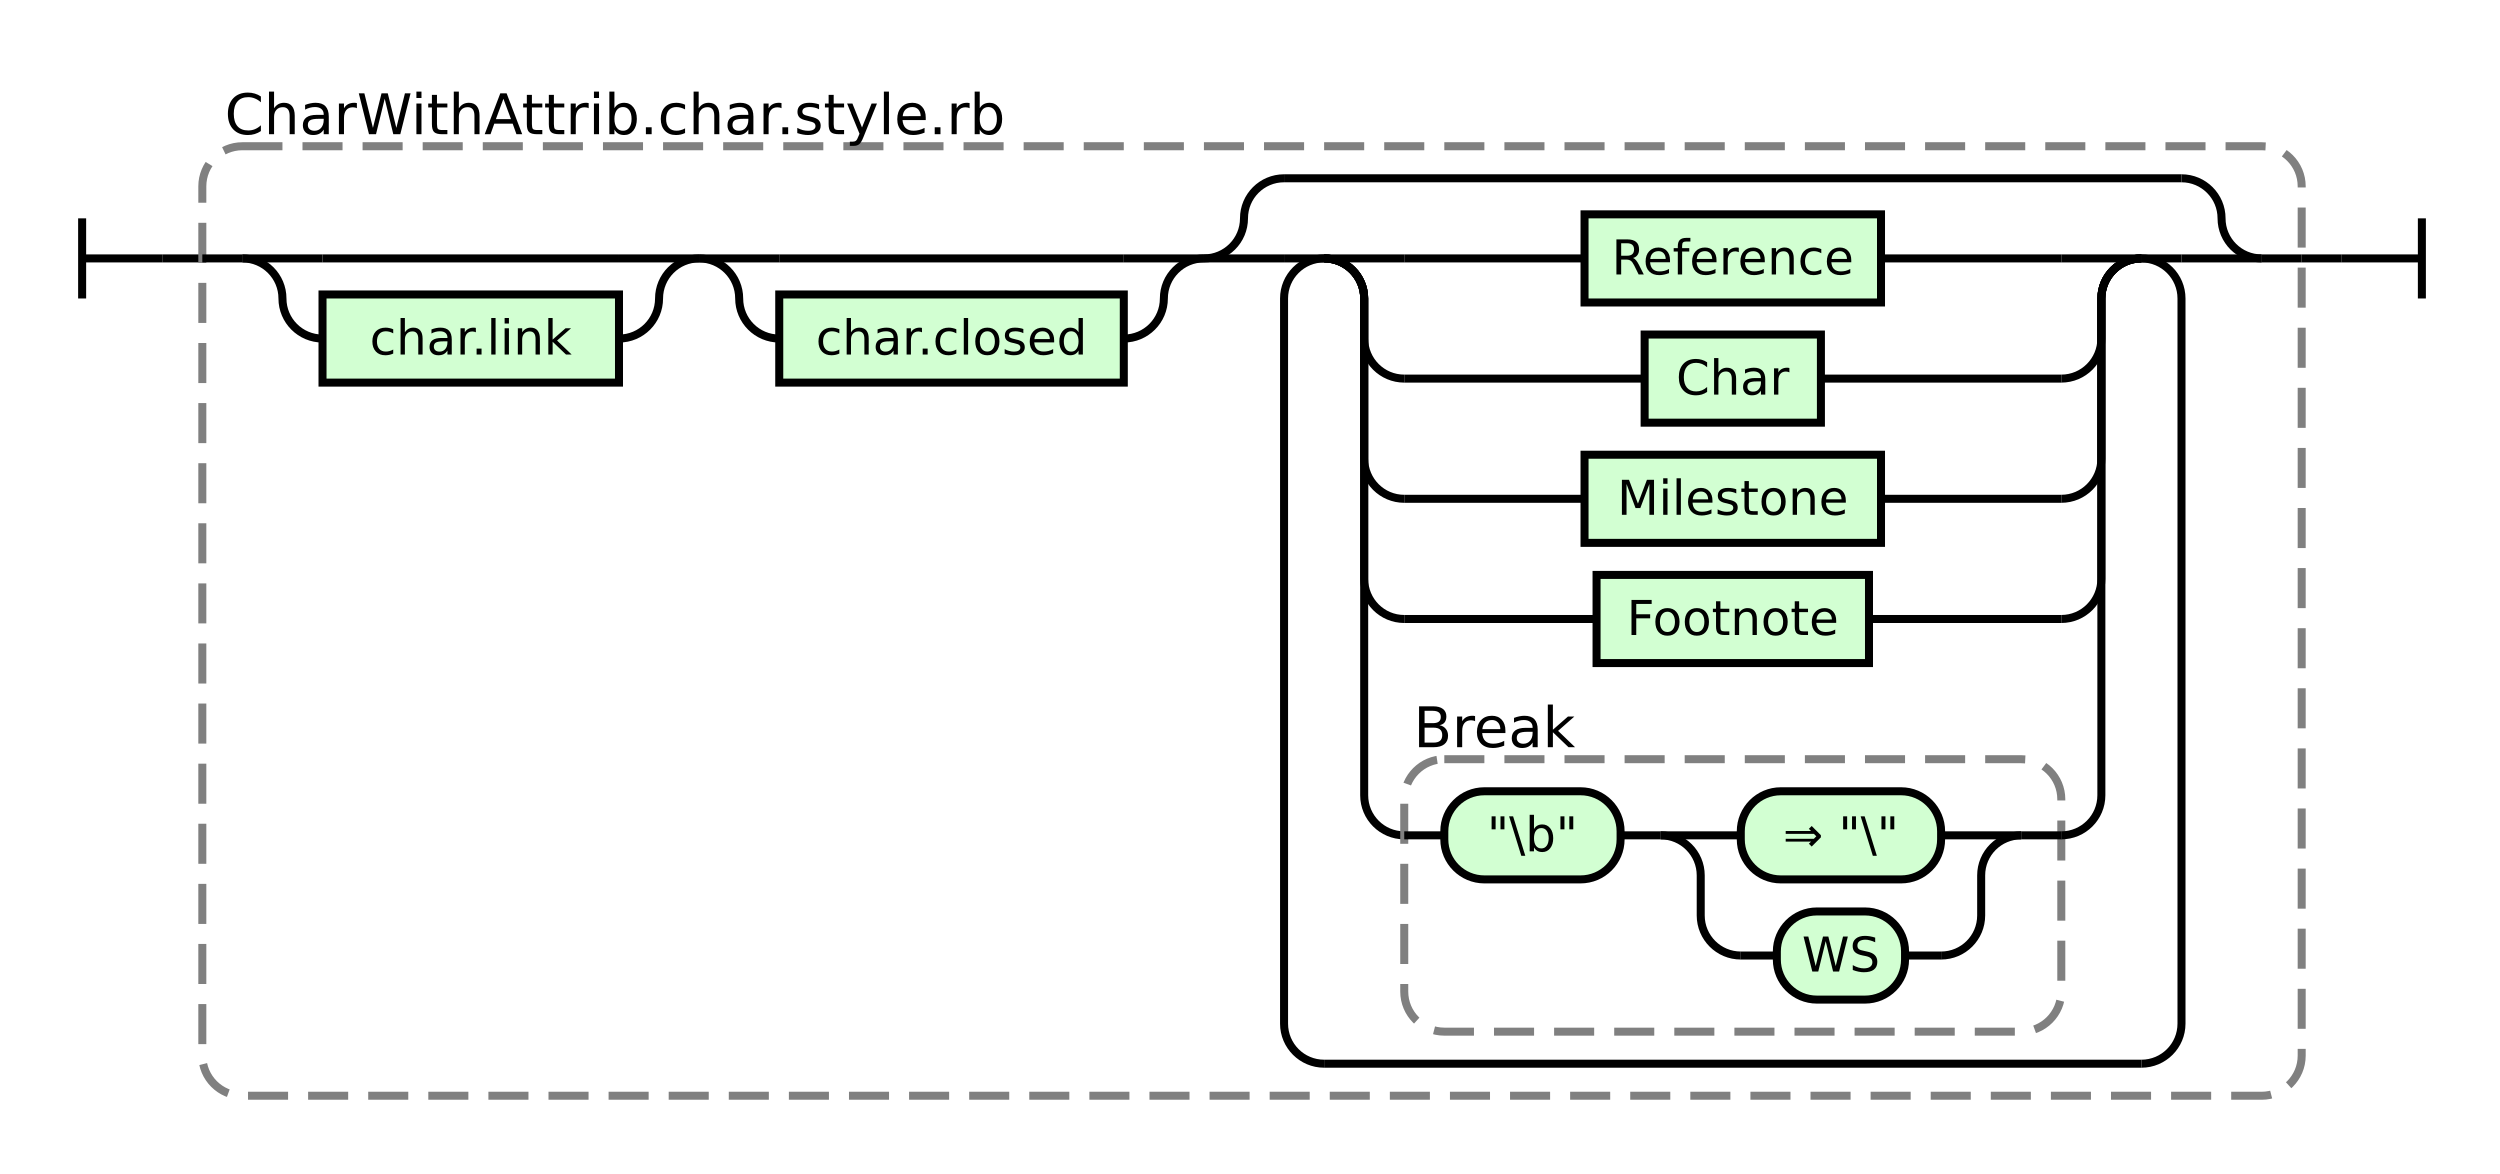
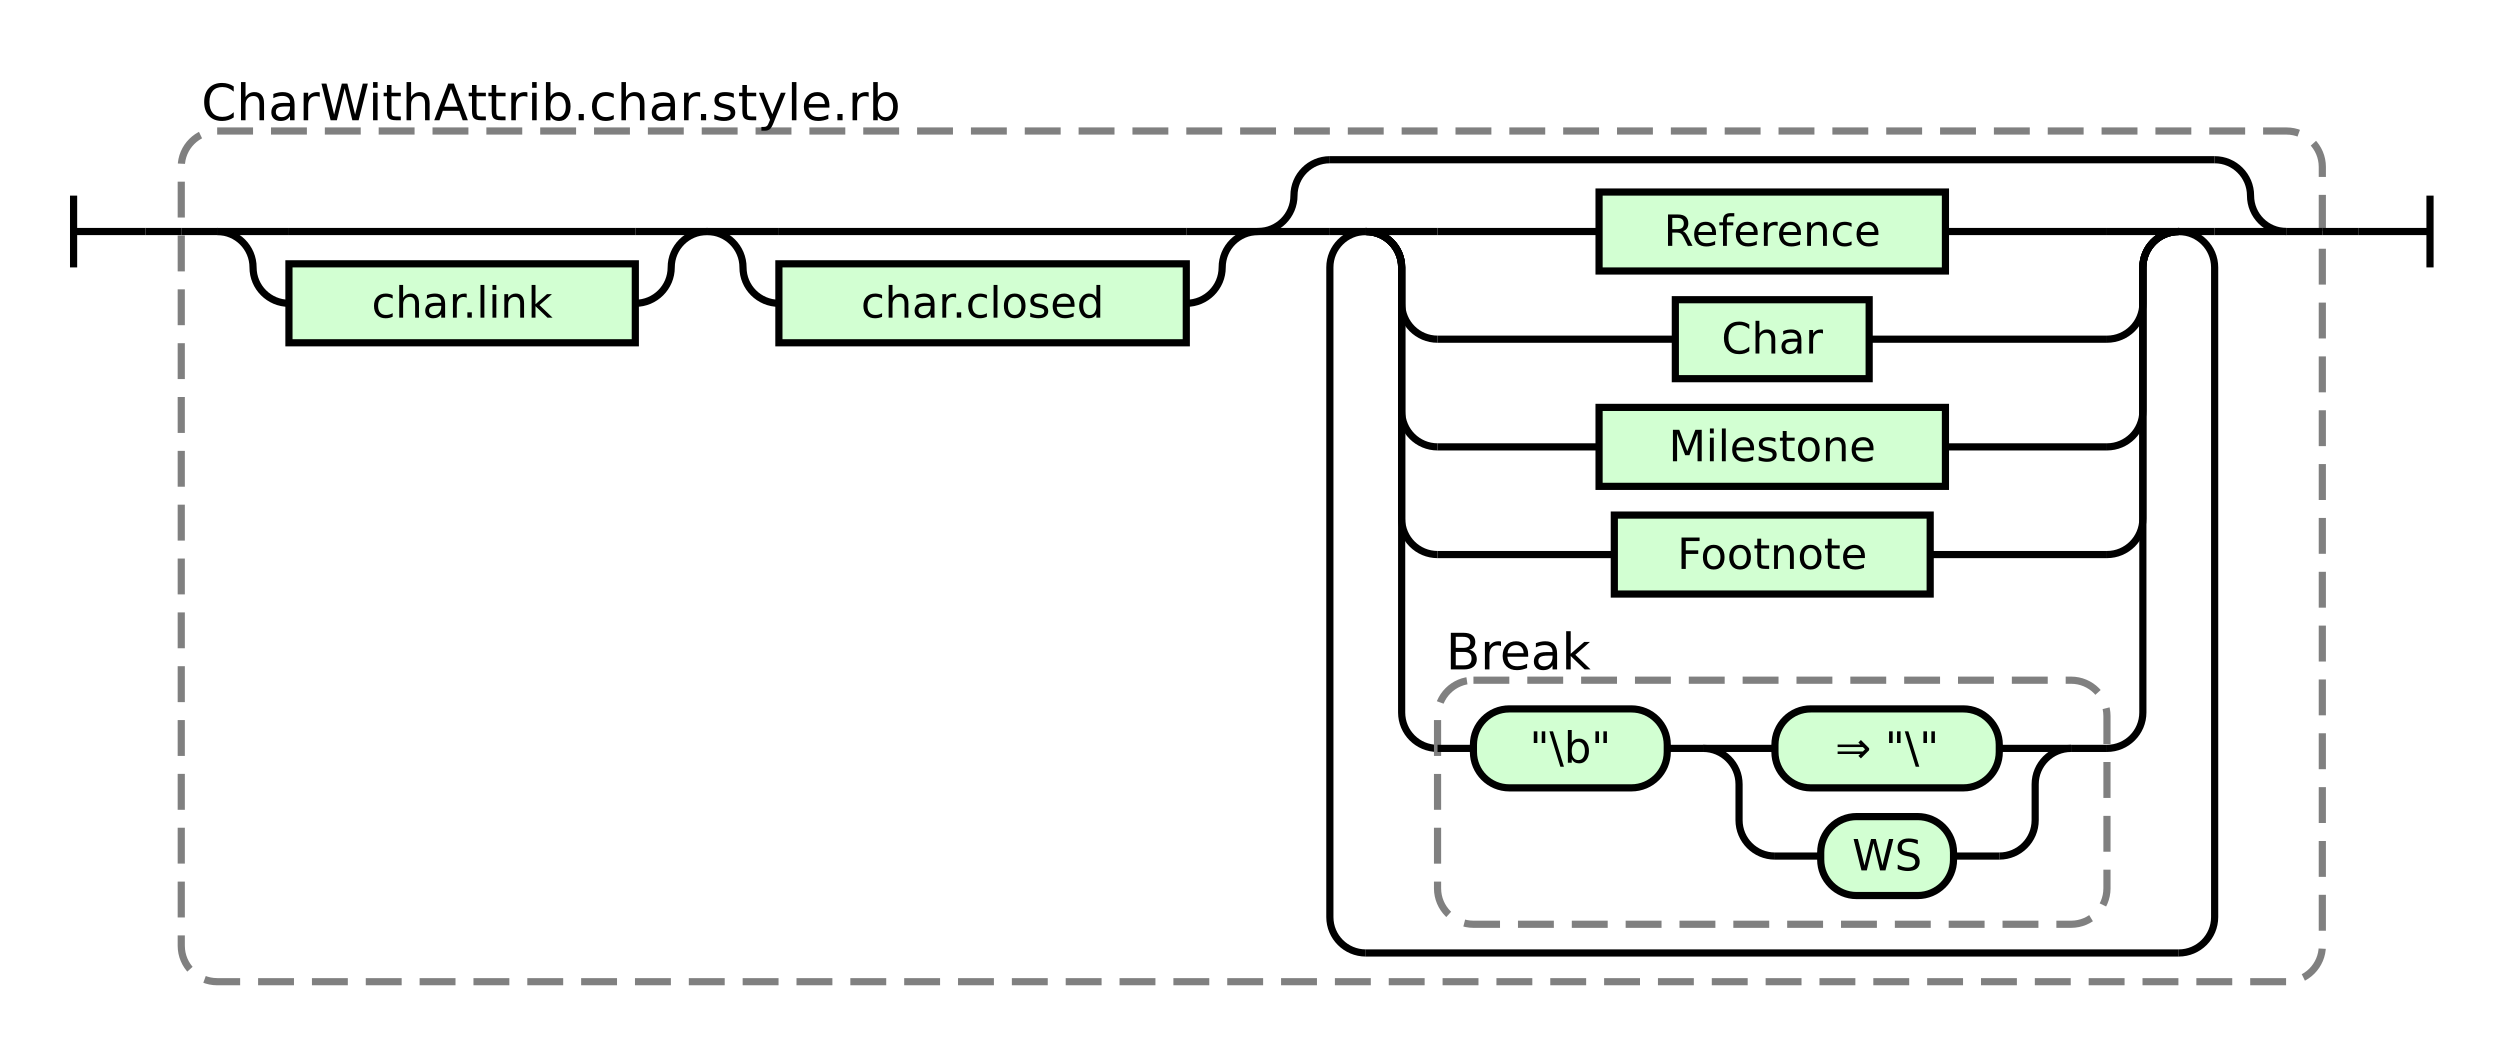
- <svg xmlns="http://www.w3.org/2000/svg" class="railroad-diagram" height="293" viewBox="0 0 624.0 293" width="624.0">
+ <svg xmlns="http://www.w3.org/2000/svg" class="railroad-diagram" height="293" viewBox="0 0 696.5 293" width="696.5">
  <g transform="translate(.5 .5)">
    <style>/*  */
    svg.railroad-diagram {
        background-color:hsl(30,20%,95%);
    }
    svg.railroad-diagram path {
        stroke-width: 2;
        stroke: black;
        fill: none;
    }
    svg.railroad-diagram text {
        font-size: 12px;
        text-anchor: middle;
        font-family: DejaVu Sans;
    }
    svg.railroad-diagram text.label {
        text-anchor:start;
    }
    svg.railroad-diagram text.comment {
        font-family: DejaVu Sans;
        font-size: 14px;
    }
    svg.railroad-diagram rect{
        stroke-width: 2;
        stroke:black;
        fill: rgb(210, 255, 210);
    }
    svg.railroad-diagram rect.group-box {
        stroke: gray;
        stroke-dasharray: 10 5;
        fill: none;
    }
    .terminal {
        font-family: DejaVu Sans;
    }

/*  */
</style>
    <g>
      <path d="M 20 54 v 20 m 0 -10 h 20" />
    </g>
    <path d="M 40 64 h 10" />
    <g>
      <path d="M 50 64 h 0.0" />
-       <path d="M 574.0 64 h 0.0" />
-       <rect class="group-box" height="237" rx="10" ry="10" width="524.0" x="50.0" y="36" />
+       <path d="M 646.5 64 h 0.0" />
+       <rect class="group-box" height="237" rx="10" ry="10" width="596.5" x="50.0" y="36" />
      <g>
        <path d="M 50.0 64 h 10.0" />
-         <path d="M 564.0 64 h 10.0" />
+         <path d="M 636.5 64 h 10.0" />
        <g>
          <path d="M 60.0 64 h 0.0" />
-           <path d="M 174.0 64 h 0.0" />
+           <path d="M 196.5 64 h 0.0" />
          <path d="M 60.0 64 h 20" />
          <g>
-             <path d="M 80.0 64 h 74.0" />
+             <path d="M 80.0 64 h 96.5" />
          </g>
-           <path d="M 154.0 64 h 20" />
+           <path d="M 176.5 64 h 20" />
          <path d="M 60.0 64 a 10 10 0 0 1 10 10 v 0 a 10 10 0 0 0 10 10" />
          <g class="non-terminal ">
            <path d="M 80.0 84 h 0.0" />
-             <path d="M 154.0 84 h 0.0" />
-             <rect height="22" width="74.0" x="80.0" y="73" />
-             <text x="117.0" y="88">char.link</text>
+             <path d="M 176.5 84 h 0.0" />
+             <rect height="22" width="96.5" x="80.0" y="73" />
+             <text x="128.25" y="88">char.link</text>
          </g>
-           <path d="M 154.0 84 a 10 10 0 0 0 10 -10 v 0 a 10 10 0 0 1 10 -10" />
+           <path d="M 176.5 84 a 10 10 0 0 0 10 -10 v 0 a 10 10 0 0 1 10 -10" />
        </g>
        <g>
-           <path d="M 174.0 64 h 0.0" />
-           <path d="M 300.0 64 h 0.0" />
-           <path d="M 174.0 64 h 20" />
+           <path d="M 196.5 64 h 0.0" />
+           <path d="M 350.0 64 h 0.0" />
+           <path d="M 196.5 64 h 20" />
          <g>
-             <path d="M 194.0 64 h 86.0" />
+             <path d="M 216.5 64 h 113.5" />
          </g>
-           <path d="M 280.0 64 h 20" />
-           <path d="M 174.0 64 a 10 10 0 0 1 10 10 v 0 a 10 10 0 0 0 10 10" />
+           <path d="M 330.0 64 h 20" />
+           <path d="M 196.5 64 a 10 10 0 0 1 10 10 v 0 a 10 10 0 0 0 10 10" />
          <g class="non-terminal ">
-             <path d="M 194.0 84 h 0.0" />
-             <path d="M 280.0 84 h 0.0" />
-             <rect height="22" width="86.0" x="194.0" y="73" />
-             <text x="237.0" y="88">char.closed</text>
+             <path d="M 216.5 84 h 0.0" />
+             <path d="M 330.0 84 h 0.0" />
+             <rect height="22" width="113.5" x="216.5" y="73" />
+             <text x="273.25" y="88">char.closed</text>
          </g>
-           <path d="M 280.0 84 a 10 10 0 0 0 10 -10 v 0 a 10 10 0 0 1 10 -10" />
+           <path d="M 330.0 84 a 10 10 0 0 0 10 -10 v 0 a 10 10 0 0 1 10 -10" />
        </g>
        <g>
-           <path d="M 300.0 64 h 0.0" />
-           <path d="M 564.0 64 h 0.0" />
-           <path d="M 300.0 64 a 10 10 0 0 0 10 -10 v 0 a 10 10 0 0 1 10 -10" />
+           <path d="M 350.0 64 h 0.0" />
+           <path d="M 636.5 64 h 0.0" />
+           <path d="M 350.0 64 a 10 10 0 0 0 10 -10 v 0 a 10 10 0 0 1 10 -10" />
          <g>
-             <path d="M 320.0 44 h 224.0" />
+             <path d="M 370.0 44 h 246.5" />
          </g>
-           <path d="M 544.0 44 a 10 10 0 0 1 10 10 v 0 a 10 10 0 0 0 10 10" />
-           <path d="M 300.0 64 h 20" />
+           <path d="M 616.5 44 a 10 10 0 0 1 10 10 v 0 a 10 10 0 0 0 10 10" />
+           <path d="M 350.0 64 h 20" />
          <g>
-             <path d="M 320.0 64 h 0.0" />
-             <path d="M 544.0 64 h 0.0" />
-             <path d="M 320.0 64 h 10" />
+             <path d="M 370.0 64 h 0.0" />
+             <path d="M 616.5 64 h 0.0" />
+             <path d="M 370.0 64 h 10" />
            <g>
-               <path d="M 330.0 64 h 0.0" />
-               <path d="M 534.0 64 h 0.0" />
-               <path d="M 330.0 64 h 20" />
+               <path d="M 380.0 64 h 0.0" />
+               <path d="M 606.5 64 h 0.0" />
+               <path d="M 380.0 64 h 20" />
              <g class="non-terminal ">
-                 <path d="M 350.0 64 h 45.0" />
-                 <path d="M 469.0 64 h 45.0" />
-                 <rect height="22" width="74.0" x="395.0" y="53" />
-                 <text x="432.0" y="68">Reference</text>
+                 <path d="M 400.0 64 h 45.0" />
+                 <path d="M 541.5 64 h 45.0" />
+                 <rect height="22" width="96.5" x="445.0" y="53" />
+                 <text x="493.25" y="68">Reference</text>
              </g>
-               <path d="M 514.0 64 h 20" />
-               <path d="M 330.0 64 a 10 10 0 0 1 10 10 v 10 a 10 10 0 0 0 10 10" />
+               <path d="M 586.5 64 h 20" />
+               <path d="M 380.0 64 a 10 10 0 0 1 10 10 v 10 a 10 10 0 0 0 10 10" />
              <g class="non-terminal ">
-                 <path d="M 350.0 94 h 60.0" />
-                 <path d="M 454.0 94 h 60.0" />
-                 <rect height="22" width="44.0" x="410.0" y="83" />
-                 <text x="432.0" y="98">Char</text>
+                 <path d="M 400.0 94 h 66.25" />
+                 <path d="M 520.25 94 h 66.25" />
+                 <rect height="22" width="54.0" x="466.25" y="83" />
+                 <text x="493.25" y="98">Char</text>
              </g>
-               <path d="M 514.0 94 a 10 10 0 0 0 10 -10 v -10 a 10 10 0 0 1 10 -10" />
-               <path d="M 330.0 64 a 10 10 0 0 1 10 10 v 40 a 10 10 0 0 0 10 10" />
+               <path d="M 586.5 94 a 10 10 0 0 0 10 -10 v -10 a 10 10 0 0 1 10 -10" />
+               <path d="M 380.0 64 a 10 10 0 0 1 10 10 v 40 a 10 10 0 0 0 10 10" />
              <g class="non-terminal ">
-                 <path d="M 350.0 124 h 45.0" />
-                 <path d="M 469.0 124 h 45.0" />
-                 <rect height="22" width="74.0" x="395.0" y="113" />
-                 <text x="432.0" y="128">Milestone</text>
+                 <path d="M 400.0 124 h 45.0" />
+                 <path d="M 541.5 124 h 45.0" />
+                 <rect height="22" width="96.5" x="445.0" y="113" />
+                 <text x="493.25" y="128">Milestone</text>
              </g>
-               <path d="M 514.0 124 a 10 10 0 0 0 10 -10 v -40 a 10 10 0 0 1 10 -10" />
-               <path d="M 330.0 64 a 10 10 0 0 1 10 10 v 70 a 10 10 0 0 0 10 10" />
+               <path d="M 586.5 124 a 10 10 0 0 0 10 -10 v -40 a 10 10 0 0 1 10 -10" />
+               <path d="M 380.0 64 a 10 10 0 0 1 10 10 v 70 a 10 10 0 0 0 10 10" />
              <g class="non-terminal ">
-                 <path d="M 350.0 154 h 48.0" />
-                 <path d="M 466.0 154 h 48.0" />
-                 <rect height="22" width="68.0" x="398.0" y="143" />
-                 <text x="432.0" y="158">Footnote</text>
+                 <path d="M 400.0 154 h 49.25" />
+                 <path d="M 537.25 154 h 49.25" />
+                 <rect height="22" width="88.0" x="449.25" y="143" />
+                 <text x="493.25" y="158">Footnote</text>
              </g>
-               <path d="M 514.0 154 a 10 10 0 0 0 10 -10 v -70 a 10 10 0 0 1 10 -10" />
-               <path d="M 330.0 64 a 10 10 0 0 1 10 10 v 124 a 10 10 0 0 0 10 10" />
+               <path d="M 586.5 154 a 10 10 0 0 0 10 -10 v -70 a 10 10 0 0 1 10 -10" />
+               <path d="M 380.0 64 a 10 10 0 0 1 10 10 v 124 a 10 10 0 0 0 10 10" />
              <g>
-                 <path d="M 350.0 208 h 0.0" />
-                 <path d="M 514.0 208 h 0.0" />
-                 <rect class="group-box" height="68" rx="10" ry="10" width="164.0" x="350.0" y="189" />
+                 <path d="M 400.0 208 h 0.0" />
+                 <path d="M 586.5 208 h 0.0" />
+                 <rect class="group-box" height="68" rx="10" ry="10" width="186.5" x="400.0" y="189" />
                <g>
-                   <path d="M 350.0 208 h 10.0" />
-                   <path d="M 504.0 208 h 10.0" />
+                   <path d="M 400.0 208 h 10.0" />
+                   <path d="M 576.5 208 h 10.0" />
                  <g class="terminal ">
-                     <path d="M 360.0 208 h 0.0" />
-                     <path d="M 404.0 208 h 0.0" />
-                     <rect height="22" rx="10" ry="10" width="44.0" x="360.0" y="197" />
-                     <text x="382.0" y="212">"\b"</text>
+                     <path d="M 410.0 208 h 0.0" />
+                     <path d="M 464.0 208 h 0.0" />
+                     <rect height="22" rx="10" ry="10" width="54.0" x="410.0" y="197" />
+                     <text x="437.0" y="212">"\b"</text>
                  </g>
-                   <path d="M 404.0 208 h 10" />
+                   <path d="M 464.0 208 h 10" />
                  <g>
-                     <path d="M 414.0 208 h 0.0" />
-                     <path d="M 504.0 208 h 0.0" />
-                     <path d="M 414.0 208 h 20" />
+                     <path d="M 474.0 208 h 0.0" />
+                     <path d="M 576.5 208 h 0.0" />
+                     <path d="M 474.0 208 h 20" />
                    <g class="terminal ">
-                       <path d="M 434.0 208 h 0.0" />
-                       <path d="M 484.0 208 h 0.0" />
-                       <rect height="22" rx="10" ry="10" width="50.0" x="434.0" y="197" />
-                       <text x="459.0" y="212">⇒ "\"</text>
+                       <path d="M 494.0 208 h 0.0" />
+                       <path d="M 556.5 208 h 0.0" />
+                       <rect height="22" rx="10" ry="10" width="62.5" x="494.0" y="197" />
+                       <text x="525.25" y="212">⇒ "\"</text>
                    </g>
-                     <path d="M 484.0 208 h 20" />
-                     <path d="M 414.0 208 a 10 10 0 0 1 10 10 v 10 a 10 10 0 0 0 10 10" />
+                     <path d="M 556.5 208 h 20" />
+                     <path d="M 474.0 208 a 10 10 0 0 1 10 10 v 10 a 10 10 0 0 0 10 10" />
                    <g class="terminal ">
-                       <path d="M 434.0 238 h 9.0" />
-                       <path d="M 475.0 238 h 9.0" />
-                       <rect height="22" rx="10" ry="10" width="32.0" x="443.0" y="227" />
-                       <text x="459.0" y="242">WS</text>
+                       <path d="M 494.0 238 h 12.75" />
+                       <path d="M 543.75 238 h 12.75" />
+                       <rect height="22" rx="10" ry="10" width="37.0" x="506.75" y="227" />
+                       <text x="525.25" y="242">WS</text>
                    </g>
-                     <path d="M 484.0 238 a 10 10 0 0 0 10 -10 v -10 a 10 10 0 0 1 10 -10" />
+                     <path d="M 556.5 238 a 10 10 0 0 0 10 -10 v -10 a 10 10 0 0 1 10 -10" />
                  </g>
                </g>
                <g class="non-terminal ">
-                   <path d="M 350.0 181 h 0.0" />
-                   <path d="M 395.0 181 h 0.0" />
-                   <text class="comment" x="372.5" y="186">Break</text>
+                   <path d="M 400.0 181 h 0.0" />
+                   <path d="M 445.0 181 h 0.0" />
+                   <text class="comment" x="422.5" y="186">Break</text>
                </g>
              </g>
-               <path d="M 514.0 208 a 10 10 0 0 0 10 -10 v -124 a 10 10 0 0 1 10 -10" />
+               <path d="M 586.5 208 a 10 10 0 0 0 10 -10 v -124 a 10 10 0 0 1 10 -10" />
            </g>
-             <path d="M 534.0 64 h 10" />
-             <path d="M 330.0 64 a 10 10 0 0 0 -10 10 v 181 a 10 10 0 0 0 10 10" />
+             <path d="M 606.5 64 h 10" />
+             <path d="M 380.0 64 a 10 10 0 0 0 -10 10 v 181 a 10 10 0 0 0 10 10" />
            <g>
-               <path d="M 330.0 265 h 204.0" />
+               <path d="M 380.0 265 h 226.5" />
            </g>
-             <path d="M 534.0 265 a 10 10 0 0 0 10 -10 v -181 a 10 10 0 0 0 -10 -10" />
+             <path d="M 606.5 265 a 10 10 0 0 0 10 -10 v -181 a 10 10 0 0 0 -10 -10" />
          </g>
-           <path d="M 544.0 64 h 20" />
+           <path d="M 616.5 64 h 20" />
        </g>
      </g>
      <g class="non-terminal ">
        <path d="M 50.0 28 h 0.0" />
        <path d="M 256.0 28 h 0.0" />
        <text class="comment" x="153.0" y="33">CharWithAttrib.char.style.rb</text>
      </g>
    </g>
-     <path d="M 574.0 64 h 10" />
-     <path d="M 584.0 64 h 20 m 0 -10 v 20" />
+     <path d="M 646.5 64 h 10" />
+     <path d="M 656.5 64 h 20 m 0 -10 v 20" />
  </g>
</svg>
